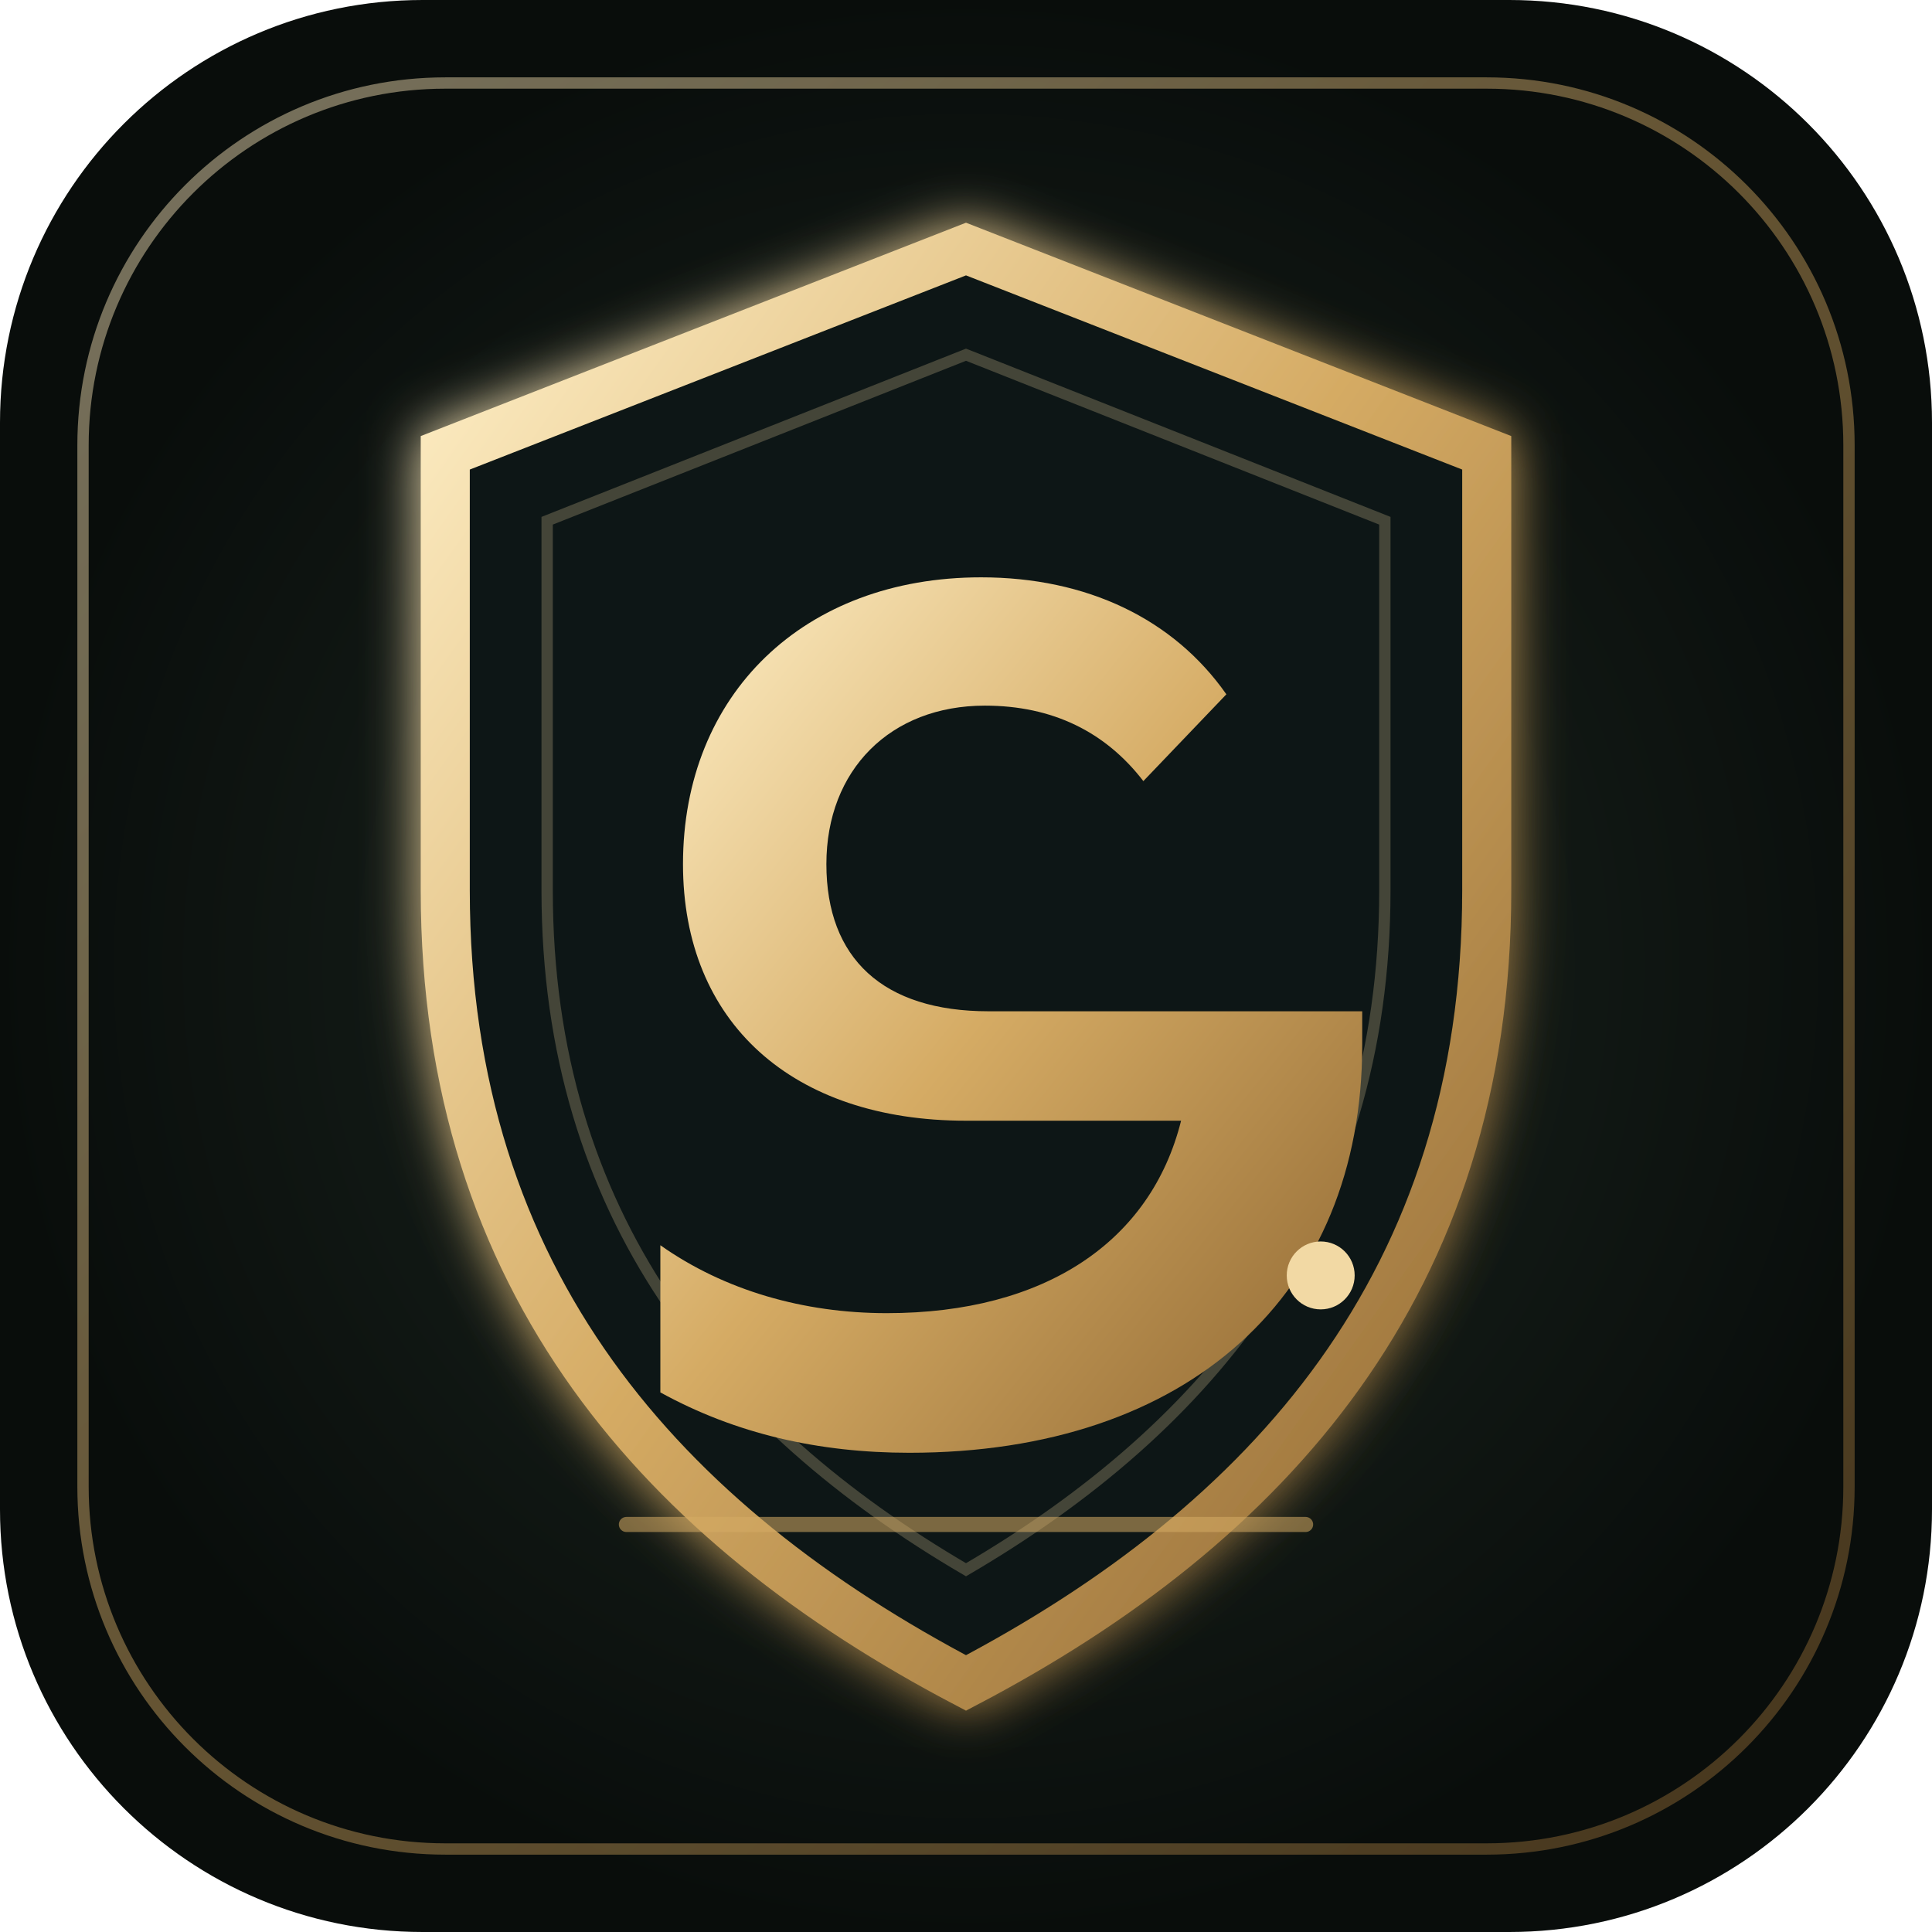
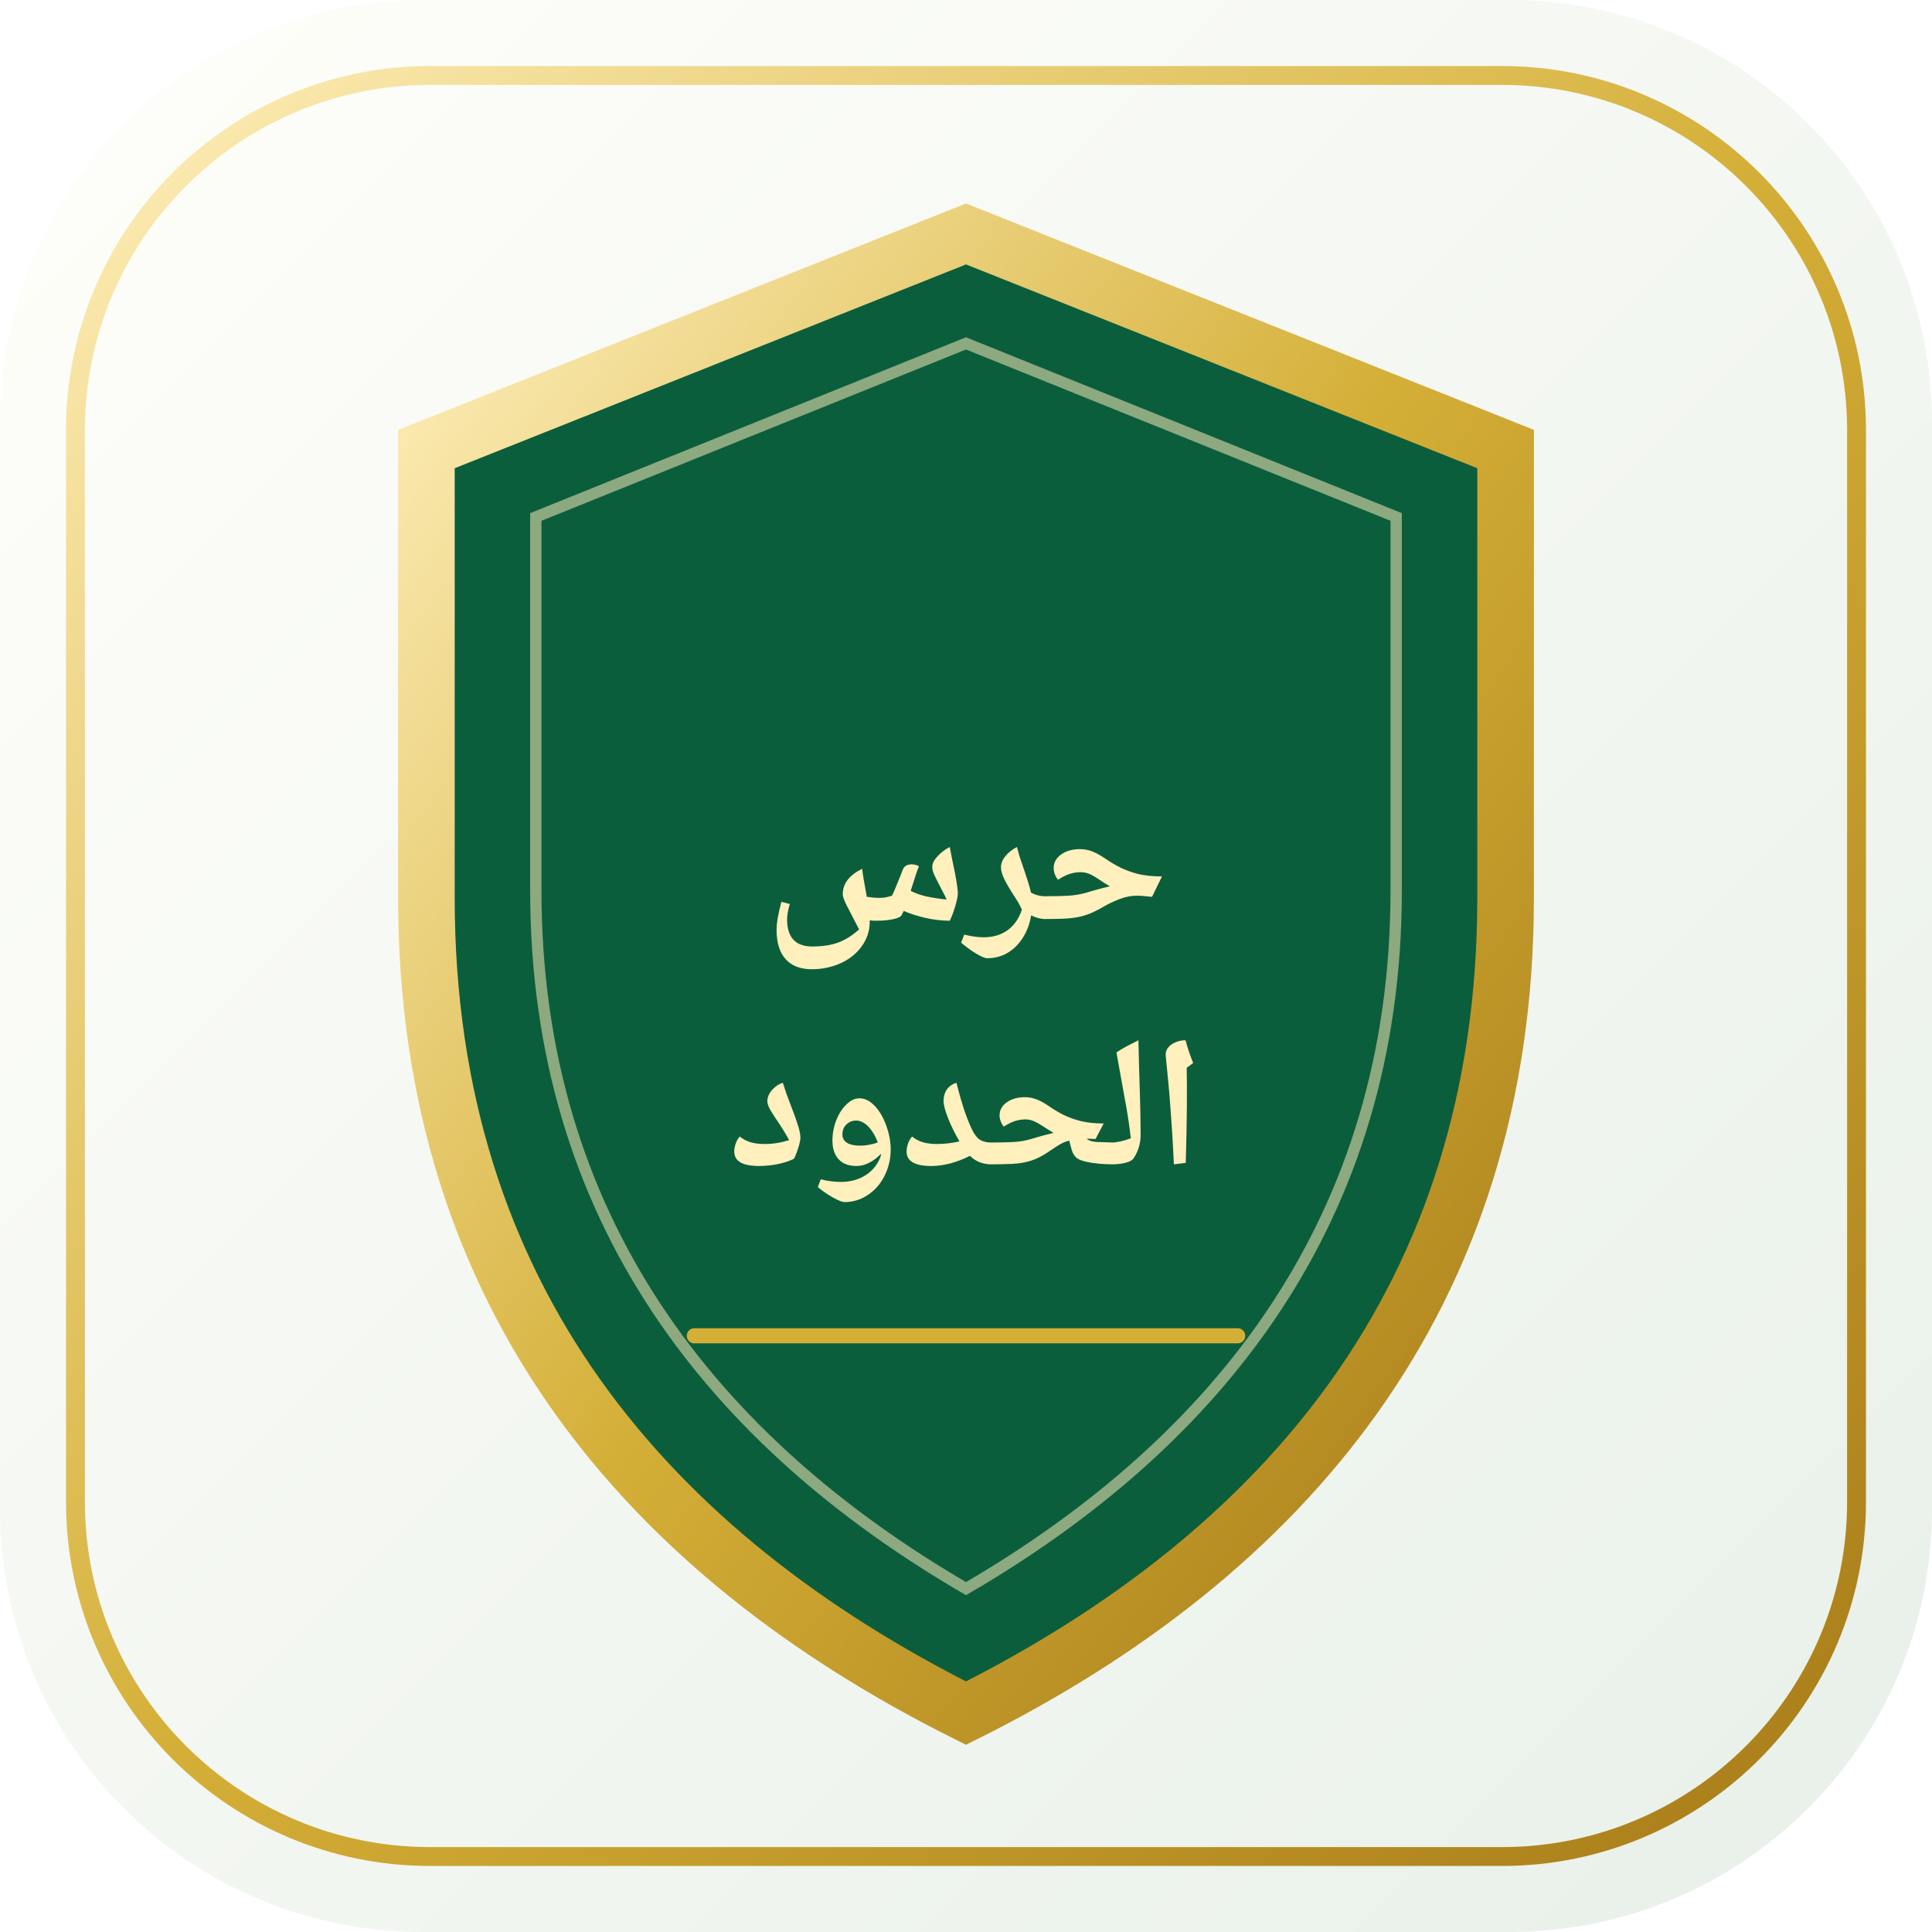
<svg xmlns="http://www.w3.org/2000/svg" viewBox="0 0 512 512" role="img" aria-labelledby="title desc">
  <defs>
-     <linearGradient id="gold" x1="0" y1="0" x2="1" y2="1">
-       <stop stop-color="#fff0c8" />
-       <stop offset=".48" stop-color="#d5ab64" />
-       <stop offset="1" stop-color="#8f6732" />
+     <linearGradient id="g" x2="1" y2="1">
+       <stop stop-color="#fff0bd" />
+       <stop offset=".5" stop-color="#d4af37" />
+       <stop offset="1" stop-color="#a77b18" />
    </linearGradient>
-     <radialGradient id="bg">
-       <stop stop-color="#1d2922" />
-       <stop offset="1" stop-color="#090d0b" />
-     </radialGradient>
-     <filter id="glow">
-       <feGaussianBlur stdDeviation="7" result="b" />
-       <feMerge>
-         <feMergeNode in="b" />
-         <feMergeNode in="SourceGraphic" />
-       </feMerge>
-     </filter>
+     <linearGradient id="b" x2="1" y2="1">
+       <stop stop-color="#fffefa" />
+       <stop offset="1" stop-color="#e8f0e9" />
+     </linearGradient>
  </defs>
-   <rect width="512" height="512" rx="112" fill="url(#bg)" />
-   <rect x="22" y="22" width="468" height="468" rx="96" fill="none" stroke="url(#gold)" stroke-opacity=".45" stroke-width="3" />
-   <path d="M256 66 394 120v116c0 104-58 168-138 210-80-42-138-106-138-210V120Z" fill="#101813" stroke="url(#gold)" stroke-width="13" filter="url(#glow)" />
-   <path d="M256 94 367 138v98c0 86-46 142-111 180-65-38-111-94-111-180v-98Z" fill="none" stroke="#f2d9a4" stroke-opacity=".24" stroke-width="3" />
-   <path d="M325 184c-14-20-37-31-65-31-47 0-79 31-79 76 0 42 29 68 75 68h57c-8 32-36 51-78 51-22 0-43-6-60-18v39c20 11 42 16 66 16 74 0 120-42 120-108v-9h-99c-28 0-43-14-43-39 0-25 17-42 42-42 18 0 32 7 42 20Z" fill="url(#gold)" />
-   <circle cx="350" cy="338" r="9" fill="#f2d9a4" />
-   <path d="M166 404h180" stroke="#d5ab64" stroke-opacity=".55" stroke-width="4" stroke-linecap="round" />
+   <rect width="512" height="512" rx="112" fill="url(#b)" />
+   <rect x="20" y="20" width="472" height="472" rx="94" fill="none" stroke="url(#g)" stroke-width="5" />
+   <path d="M256 62 399 119v119c0 106-59 174-143 216-84-42-143-110-143-216V119Z" fill="#0b5e3c" stroke="url(#g)" stroke-width="15" />
+   <path d="M256 91 370 137v99c0 87-47 146-114 185-67-39-114-98-114-185v-99Z" fill="none" stroke="#f7e7b6" stroke-opacity=".55" stroke-width="3" />
+   <text x="256" y="244" text-anchor="middle" direction="rtl" unicode-bidi="plaintext" fill="#fff0bd" font-family="'Noto Naskh Arabic',serif" font-size="51" font-weight="700">حرس</text>
+   <text x="256" y="309" text-anchor="middle" direction="rtl" unicode-bidi="plaintext" fill="#fff0bd" font-family="'Noto Naskh Arabic',serif" font-size="49" font-weight="700">الحدود</text>
+   <path d="M184 354h144" stroke="#d4af37" stroke-width="4" stroke-linecap="round" />
</svg>
